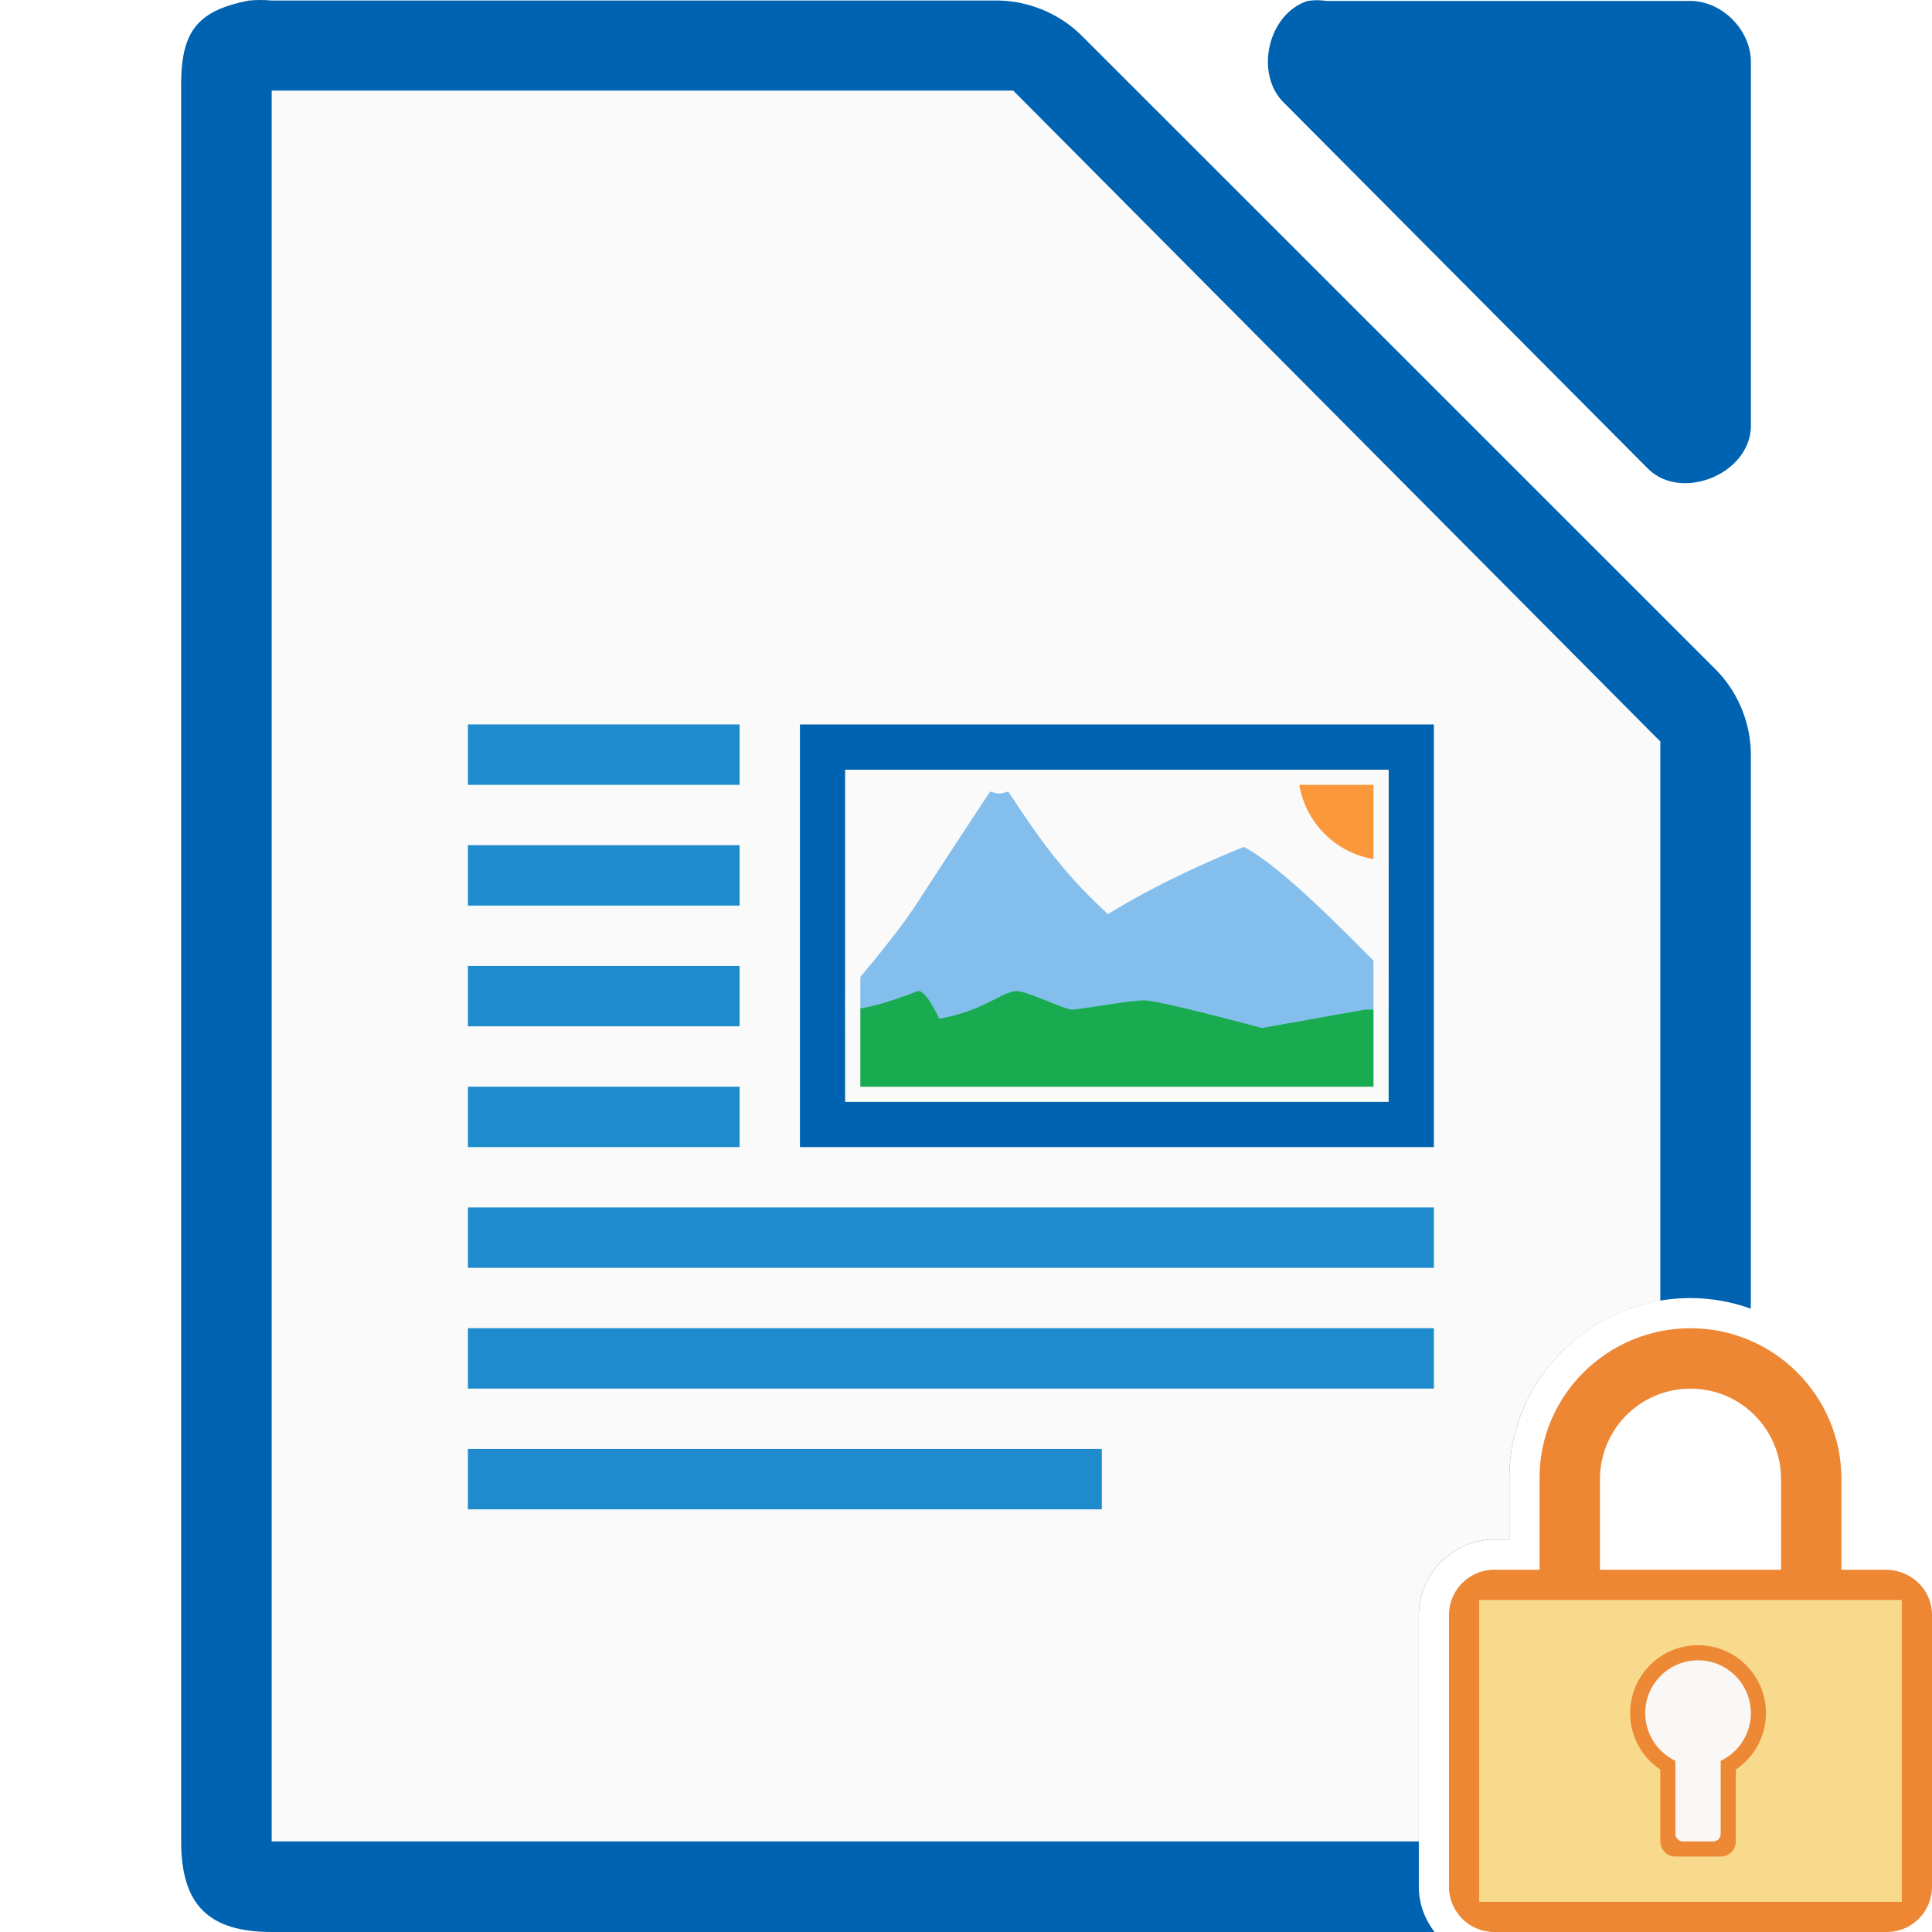
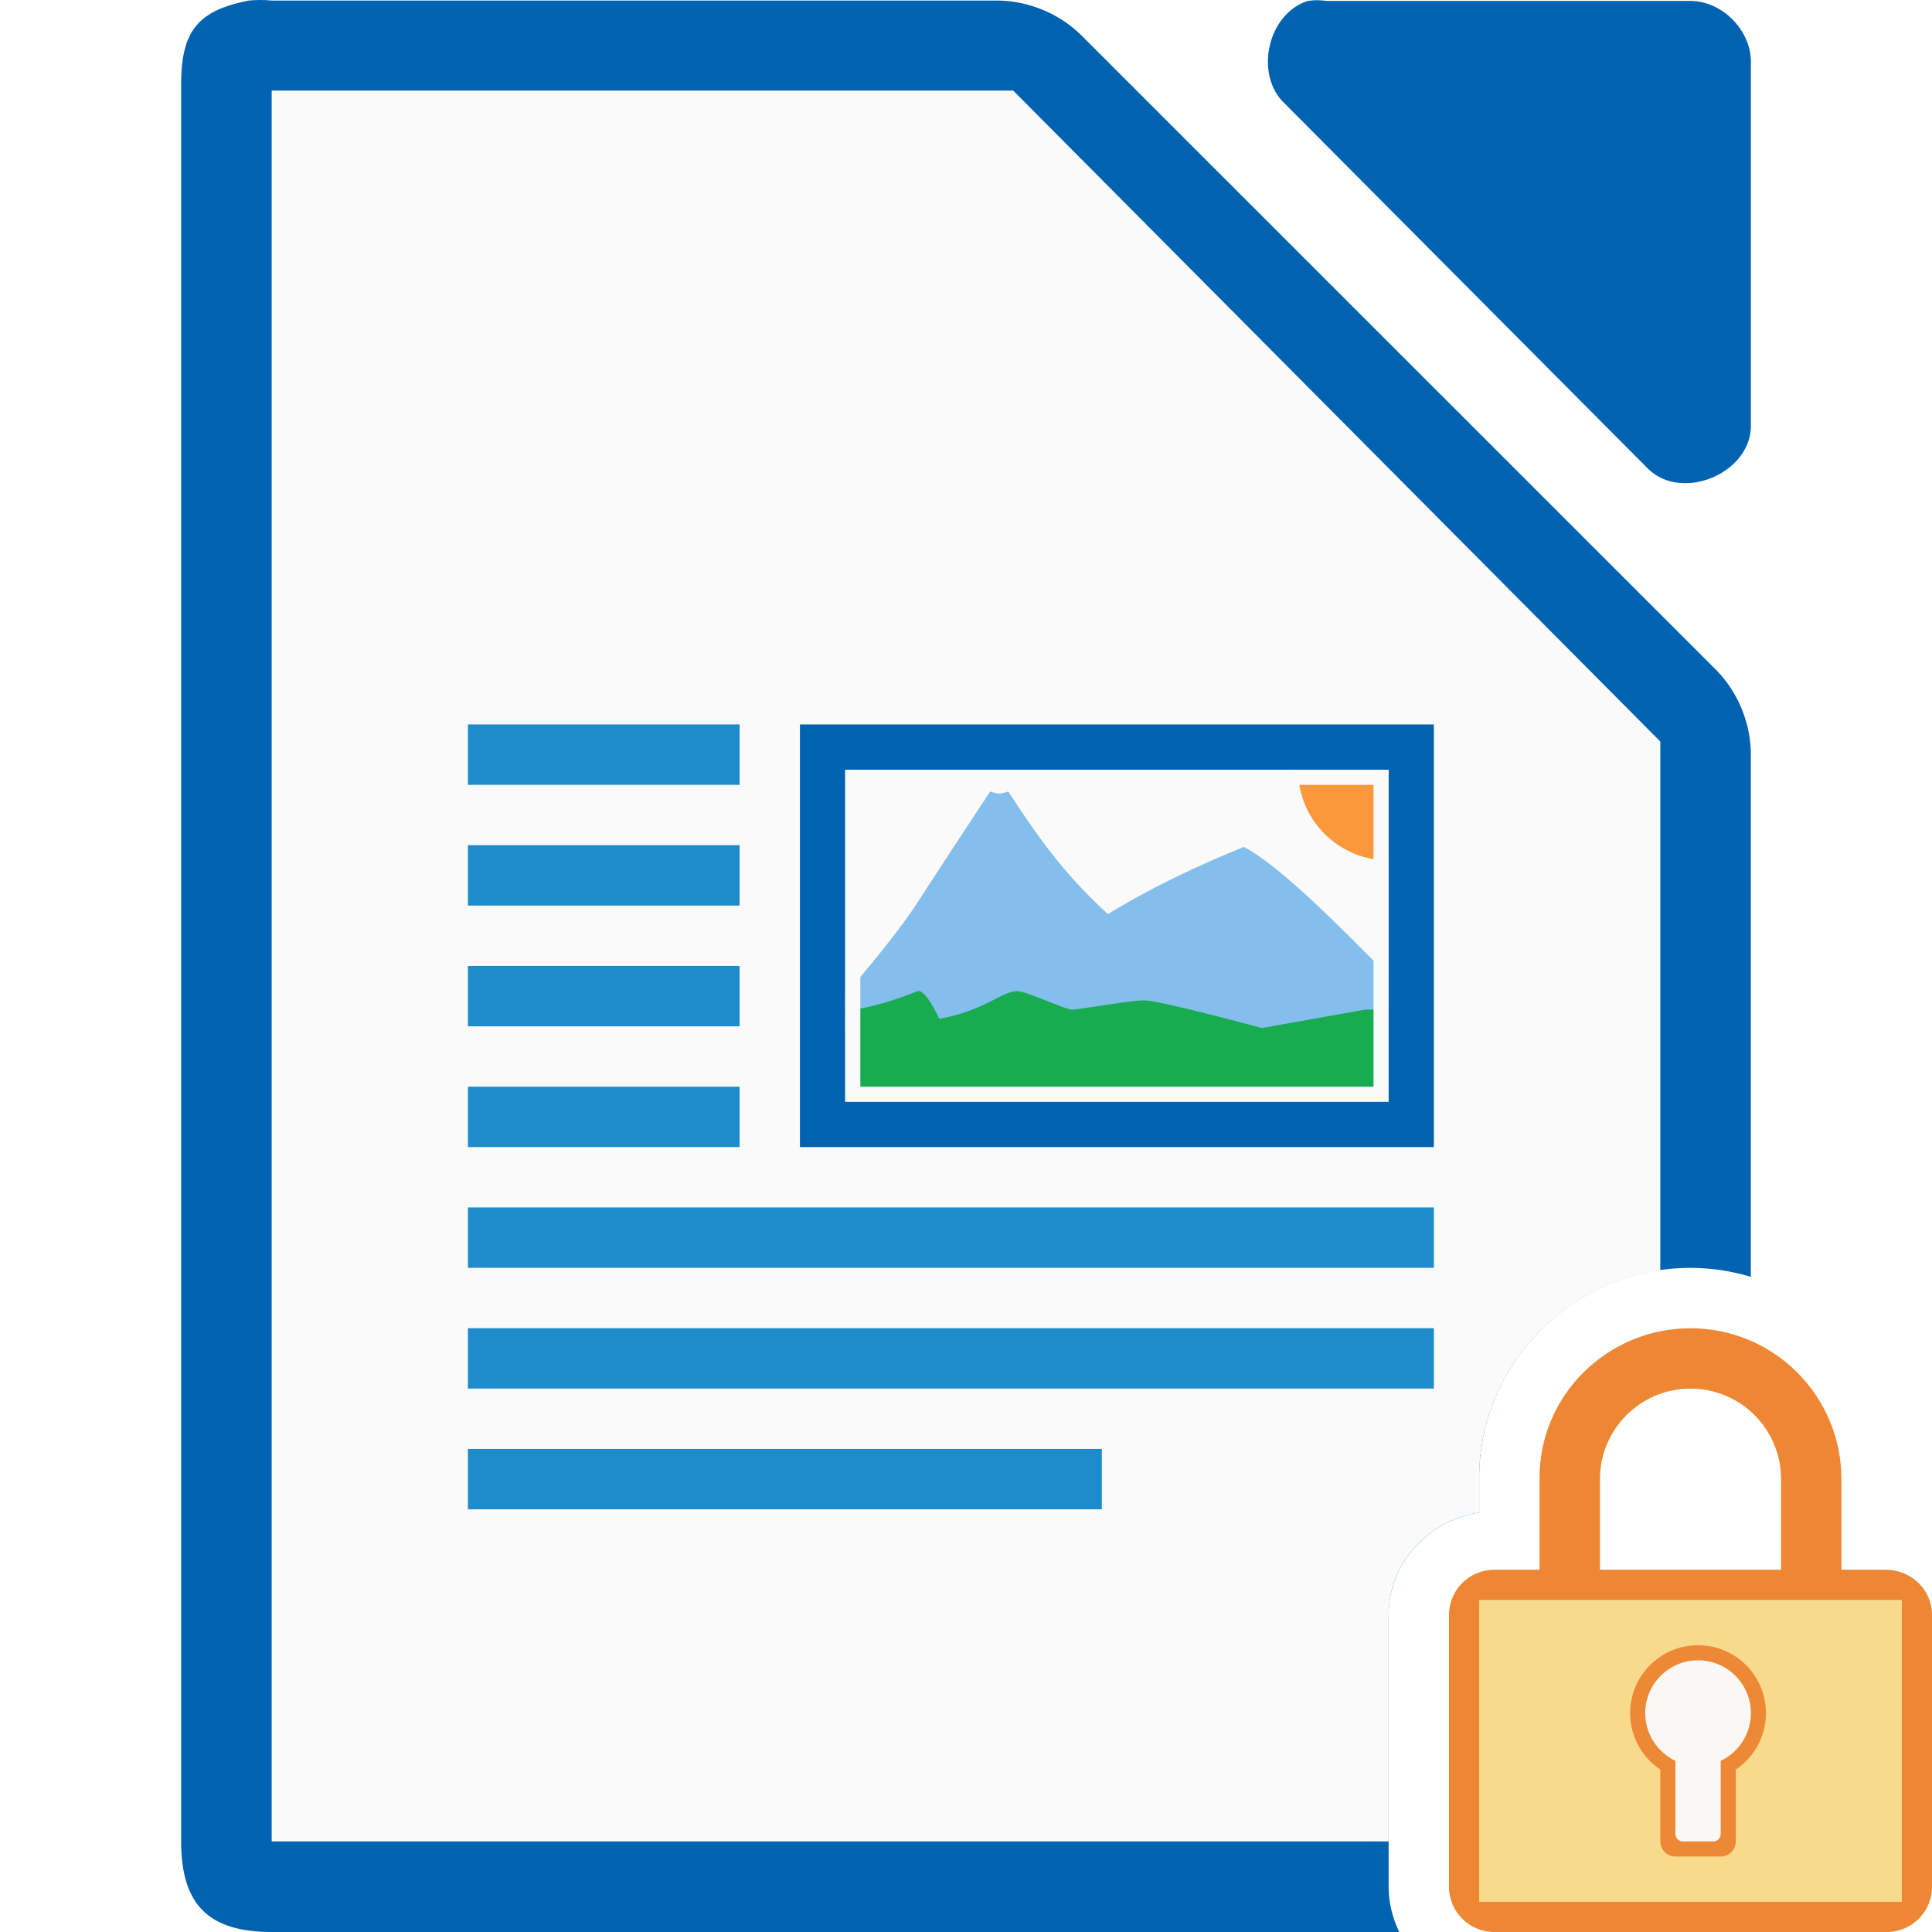
<svg xmlns="http://www.w3.org/2000/svg" height="128" viewBox="0 0 128 128" width="128">
  <g transform="translate(-187.4286 -391.2194)">
-     <path d="m17.252 0c-.25 0-.501.011-.75.035-3.667.7-4.566 2.266-4.5 5.998v115.969c0 4.188 1.811 5.998 6 5.998h77.039c-.642-.841-1.041-1.874-1.041-3v-18c0-2.735 2.265-5 5-5h1v-3.979c-.069-6.628 5.396-12.021 12-12.021 1.402 0 2.745.256 3.998.703v-36.52c.048-2.112-.78-4.23-2.25-5.748l-42.16-42.15c-1.518-1.469-3.638-2.299-5.75-2.25h-47.836c-.249-.024-.5-.035-.75-.035z" fill="#0063b1" transform="translate(187.4286 391.2194)" />
-     <path d="m18 6v2 112 2h2 74v-15c0-2.735 2.265-5 5-5h1v-3.979c-.062-5.944 4.331-10.881 10-11.84v-36.182-.875l-.625-.625-41.75-42-.5-.5h-.875-46.25z" fill="#fafafa" transform="translate(187.4286 391.2194)" />
+     <path d="m17.252 0c-.25 0-.501.011-.75.035-3.667.7-4.566 2.266-4.5 5.998v115.969c0 4.188 1.811 5.998 6 5.998h74.703c-.446-.915-.705-1.931-.705-3v-18c0-3.456 2.667-6.277 6-6.793v-2.166c-.081-7.734 6.315-14.041 14-14.041 1.388 0 2.729.211 3.998.594v-34.41c.048-2.112-.78-4.23-2.25-5.748l-42.16-42.15c-1.518-1.469-3.638-2.299-5.75-2.25h-47.836c-.249-.024-.5-.035-.75-.035z" fill="#0063b1" transform="translate(187.4286 391.2194)" />
+     <path d="m18 6v2 112 2h2 72v-15c0-3.456 2.667-6.277 6-6.793v-2.166c-.073-7.05 5.24-12.899 12-13.881v-34.16-.875l-.625-.625-41.75-42-.5-.5h-.875-46.25z" fill="#fafafa" transform="translate(187.4286 391.2194)" />
    <path d="m274.064 391.281c-2.662.853-3.559 4.906-1.506 6.812l24.095 24.221c2.226 2.122 6.659.306 6.777-2.775v-24.221c-0-2.114-1.913-4.037-4.016-4.037h-24.095c-.415-.064-.84-.064-1.255 0z" fill="#0063b1" />
    <g fill="#fafafa">
      <path d="m240.427 440.218h41.999v28h-41.999z" />
      <path d="m218.428 448.218h18v4h-18z" />
      <path d="m218.428 440.218h18v4h-18z" />
      <path d="m218.428 472.218h64v4h-64z" />
      <path d="m218.428 456.218h18v4h-18z" />
      <path d="m218.428 480.218h64v4h-64z" />
      <path d="m218.428 488.218h42v4h-42z" />
      <path d="m218.428 464.218h18v4h-18z" />
    </g>
    <g fill="#1e8bcd">
      <path d="m218.428 439.216v4h18v-4zm0 8v4h18v-4zm0 8v4h18v-4zm0 8v4h18v-4zm0 8v4h64v-4zm0 8v4h64v-4zm0 8v4h42v-4z" />
      <path d="m240.427 439.218h41.999v28h-41.999z" fill="#0063b1" />
      <path d="m243.429 442.218h35.999v22h-35.999z" fill="#fafafa" />
    </g>
    <path d="m262.028 452.829c-3.592-3.035-5.4-5.5-7.8-9.167-.702.216-.675.134-1.2 0 0 0-3.211 4.858-4.8 7.333-1.589 2.475-4.801 6.111-4.801 6.111v2.444h27.599s-6.593-4.851-8.998-6.722z" fill="#83beec" />
    <path d="m269.828 447.329c2.4 1.222 6.571 5.479 9.598 8.556v3.667h-27.599c4.801-6.111 12-9.778 18-12.222z" fill="#83beec" />
    <path d="m279.428 458.107h-1.547s-6.853 1.222-6.853 1.222-6.772-1.833-7.791-1.833c-1.001 0-4.209.611-4.809.611-.421 0-3-1.222-3.609-1.222-1.006 0-2.166 1.299-5.166 1.833 0 0-.862-1.948-1.424-1.833-3.6 1.413-4.801 1.222-4.801 1.222v6.111h35.999s.001-6.111.001-6.111h0z" fill="#18ab50" />
    <path d="m279.428 448.222a6 6 0 0 1 -6-6h6z" fill="#fb983b" />
    <path d="m243.428 442.218v22h36v-22zm1 1h34v20h-34z" fill="#fafafa" />
  </g>
  <path d="m112 88c-5.523 0-10.057 4.477-10 10v6h-3c-1.662 0-3 1.338-3 3v18c0 1.662 1.338 3 3 3h26c1.662 0 3-1.338 3-3v-18c0-1.662-1.339-2.958-3-3h-3v-6c0-5.523-4.477-10-10-10zm0 4c3.314 0 6 2.686 6 6v6h-12v-6c0-3.314 2.686-6 6-6z" fill="#ed8733" />
  <g fill-opacity=".979">
    <path d="m98 106h28v20h-28z" fill="#f8db8f" />
    <path d="m112.5 109a4.5 4.5 0 0 0 -4.5 4.5 4.5 4.5 0 0 0 2 3.74v4.76c0 .554.446 1 1 1h3c.554 0 1-.446 1-1v-4.762a4.5 4.5 0 0 0 2-3.738 4.5 4.5 0 0 0 -4.5-4.5z" fill="#ed8733" />
    <path d="m112.5 110a3.5 3.5 0 0 0 -3.5 3.5 3.5 3.5 0 0 0 2 3.158v4.842c0 .277.223.5.5.5h2c.277 0 .5-.223.5-.5v-4.842a3.5 3.5 0 0 0 2-3.158 3.5 3.5 0 0 0 -3.5-3.5z" fill="#fafafa" />
  </g>
</svg>
